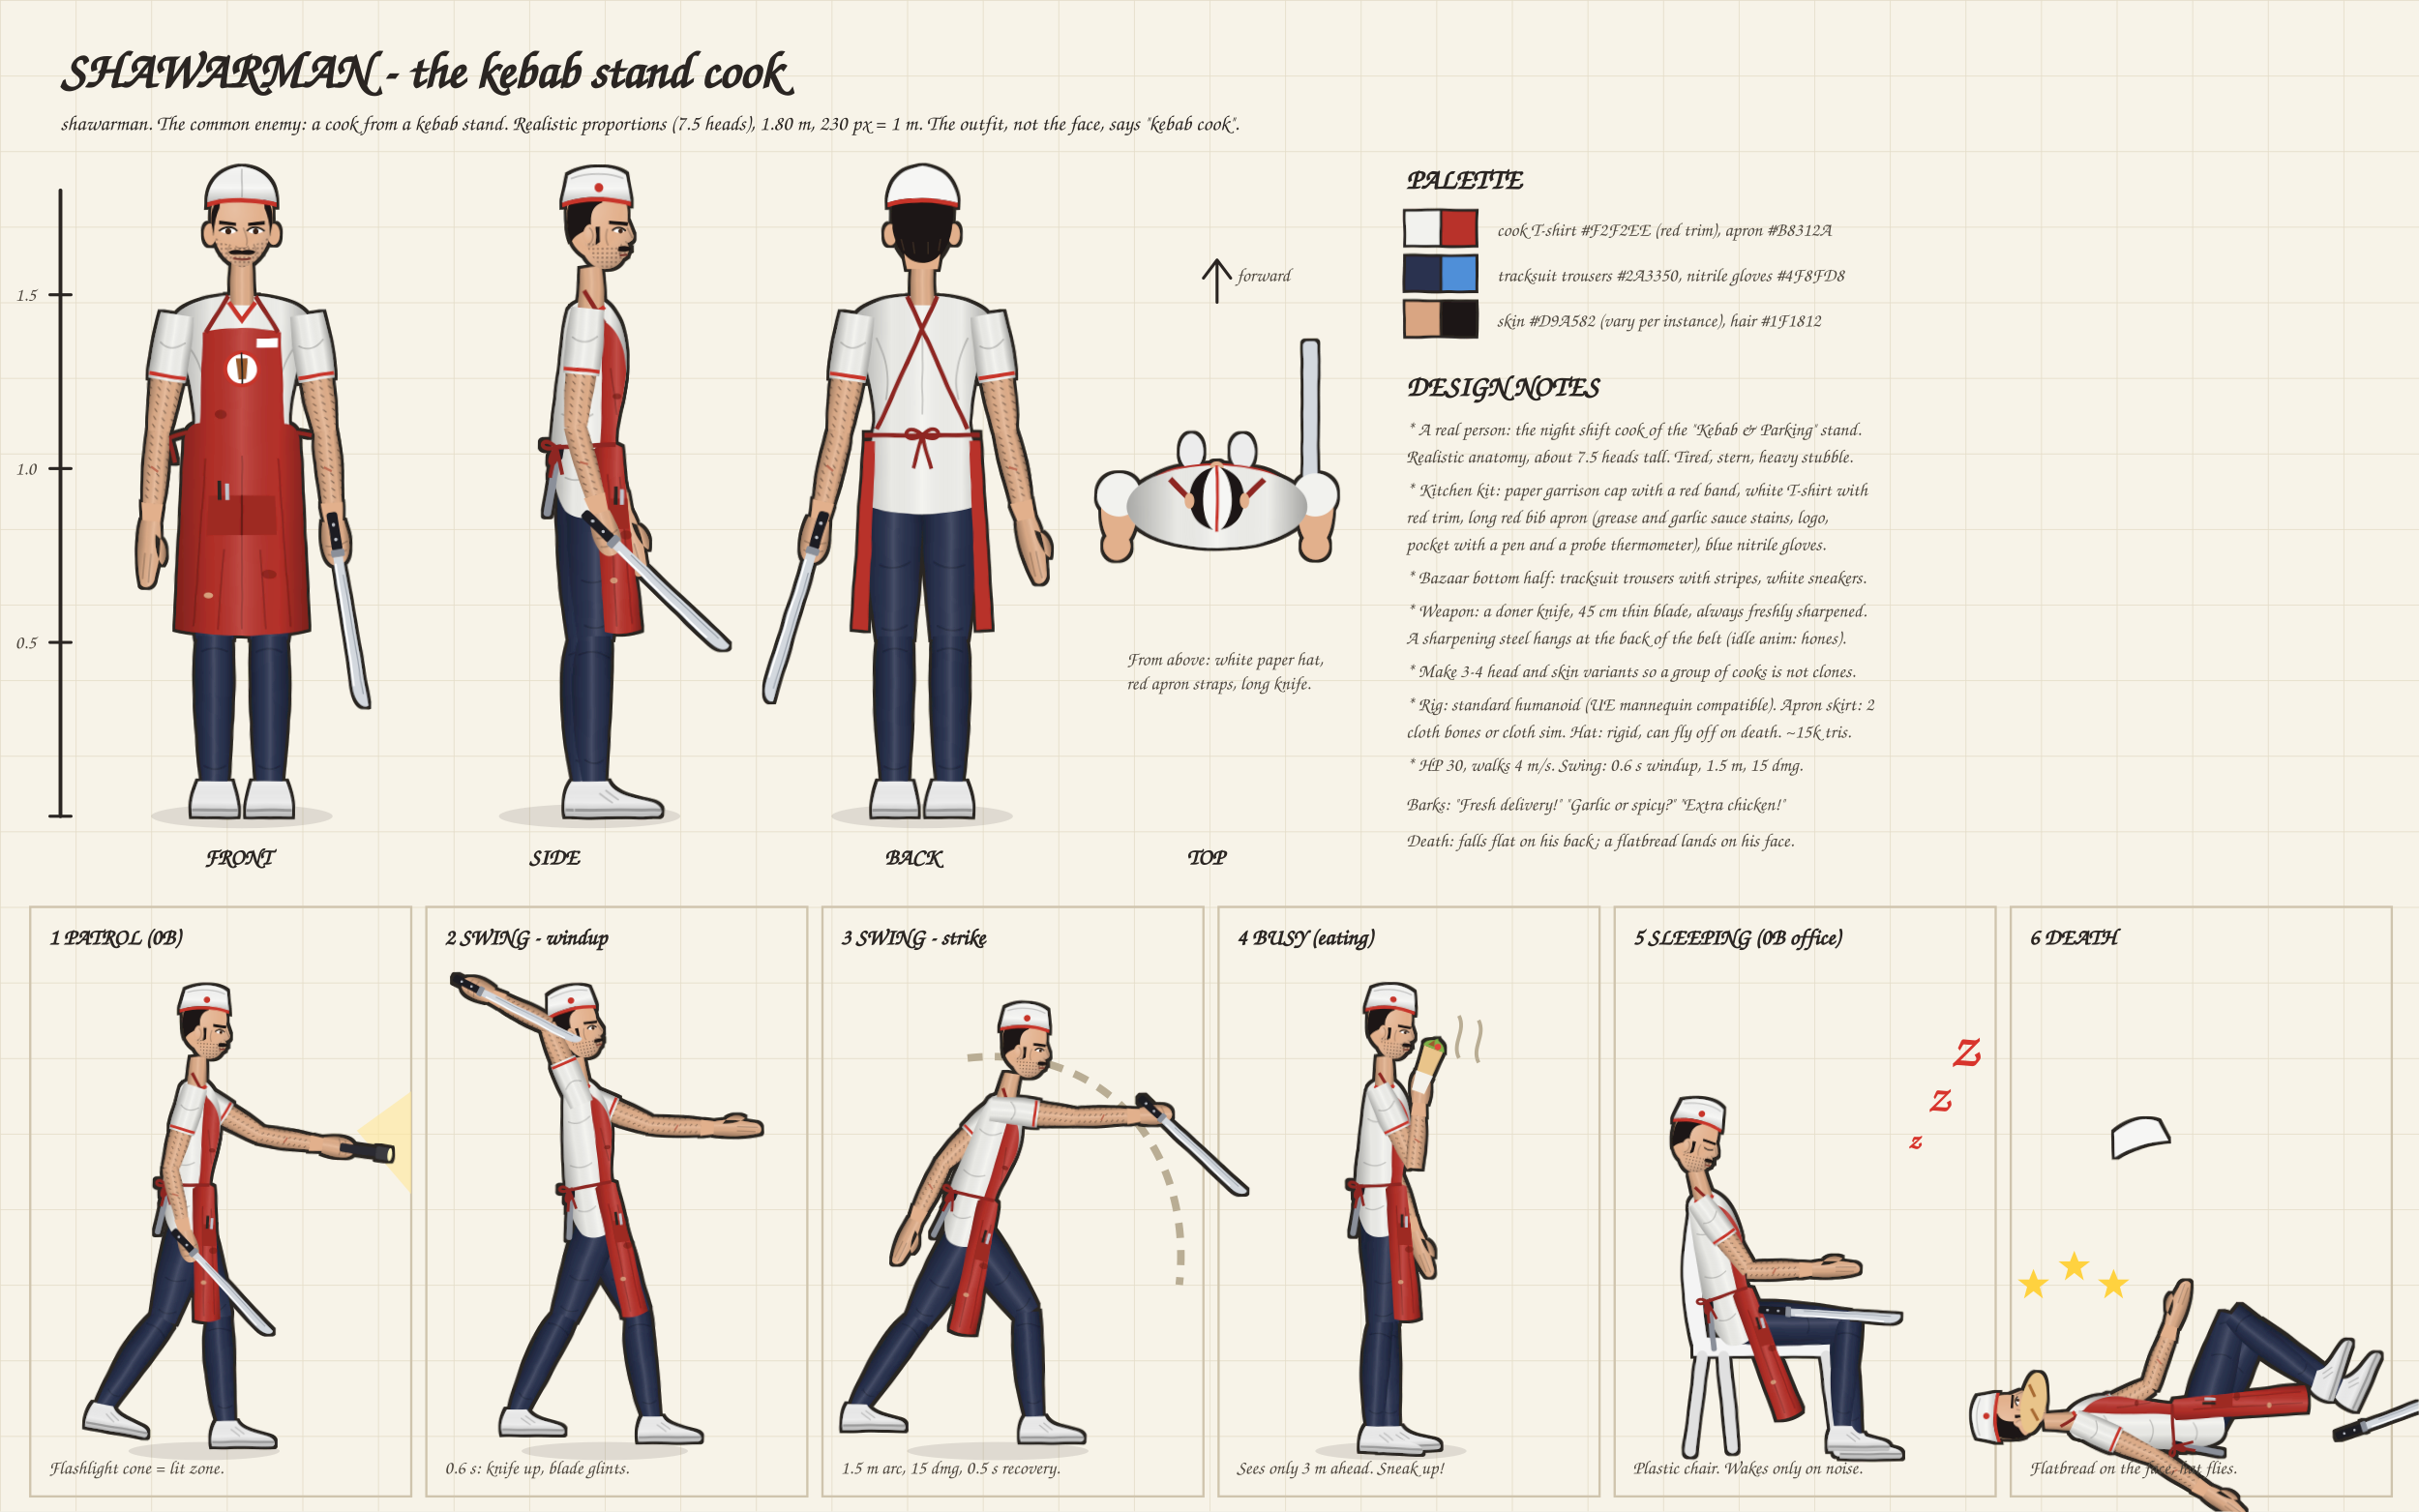
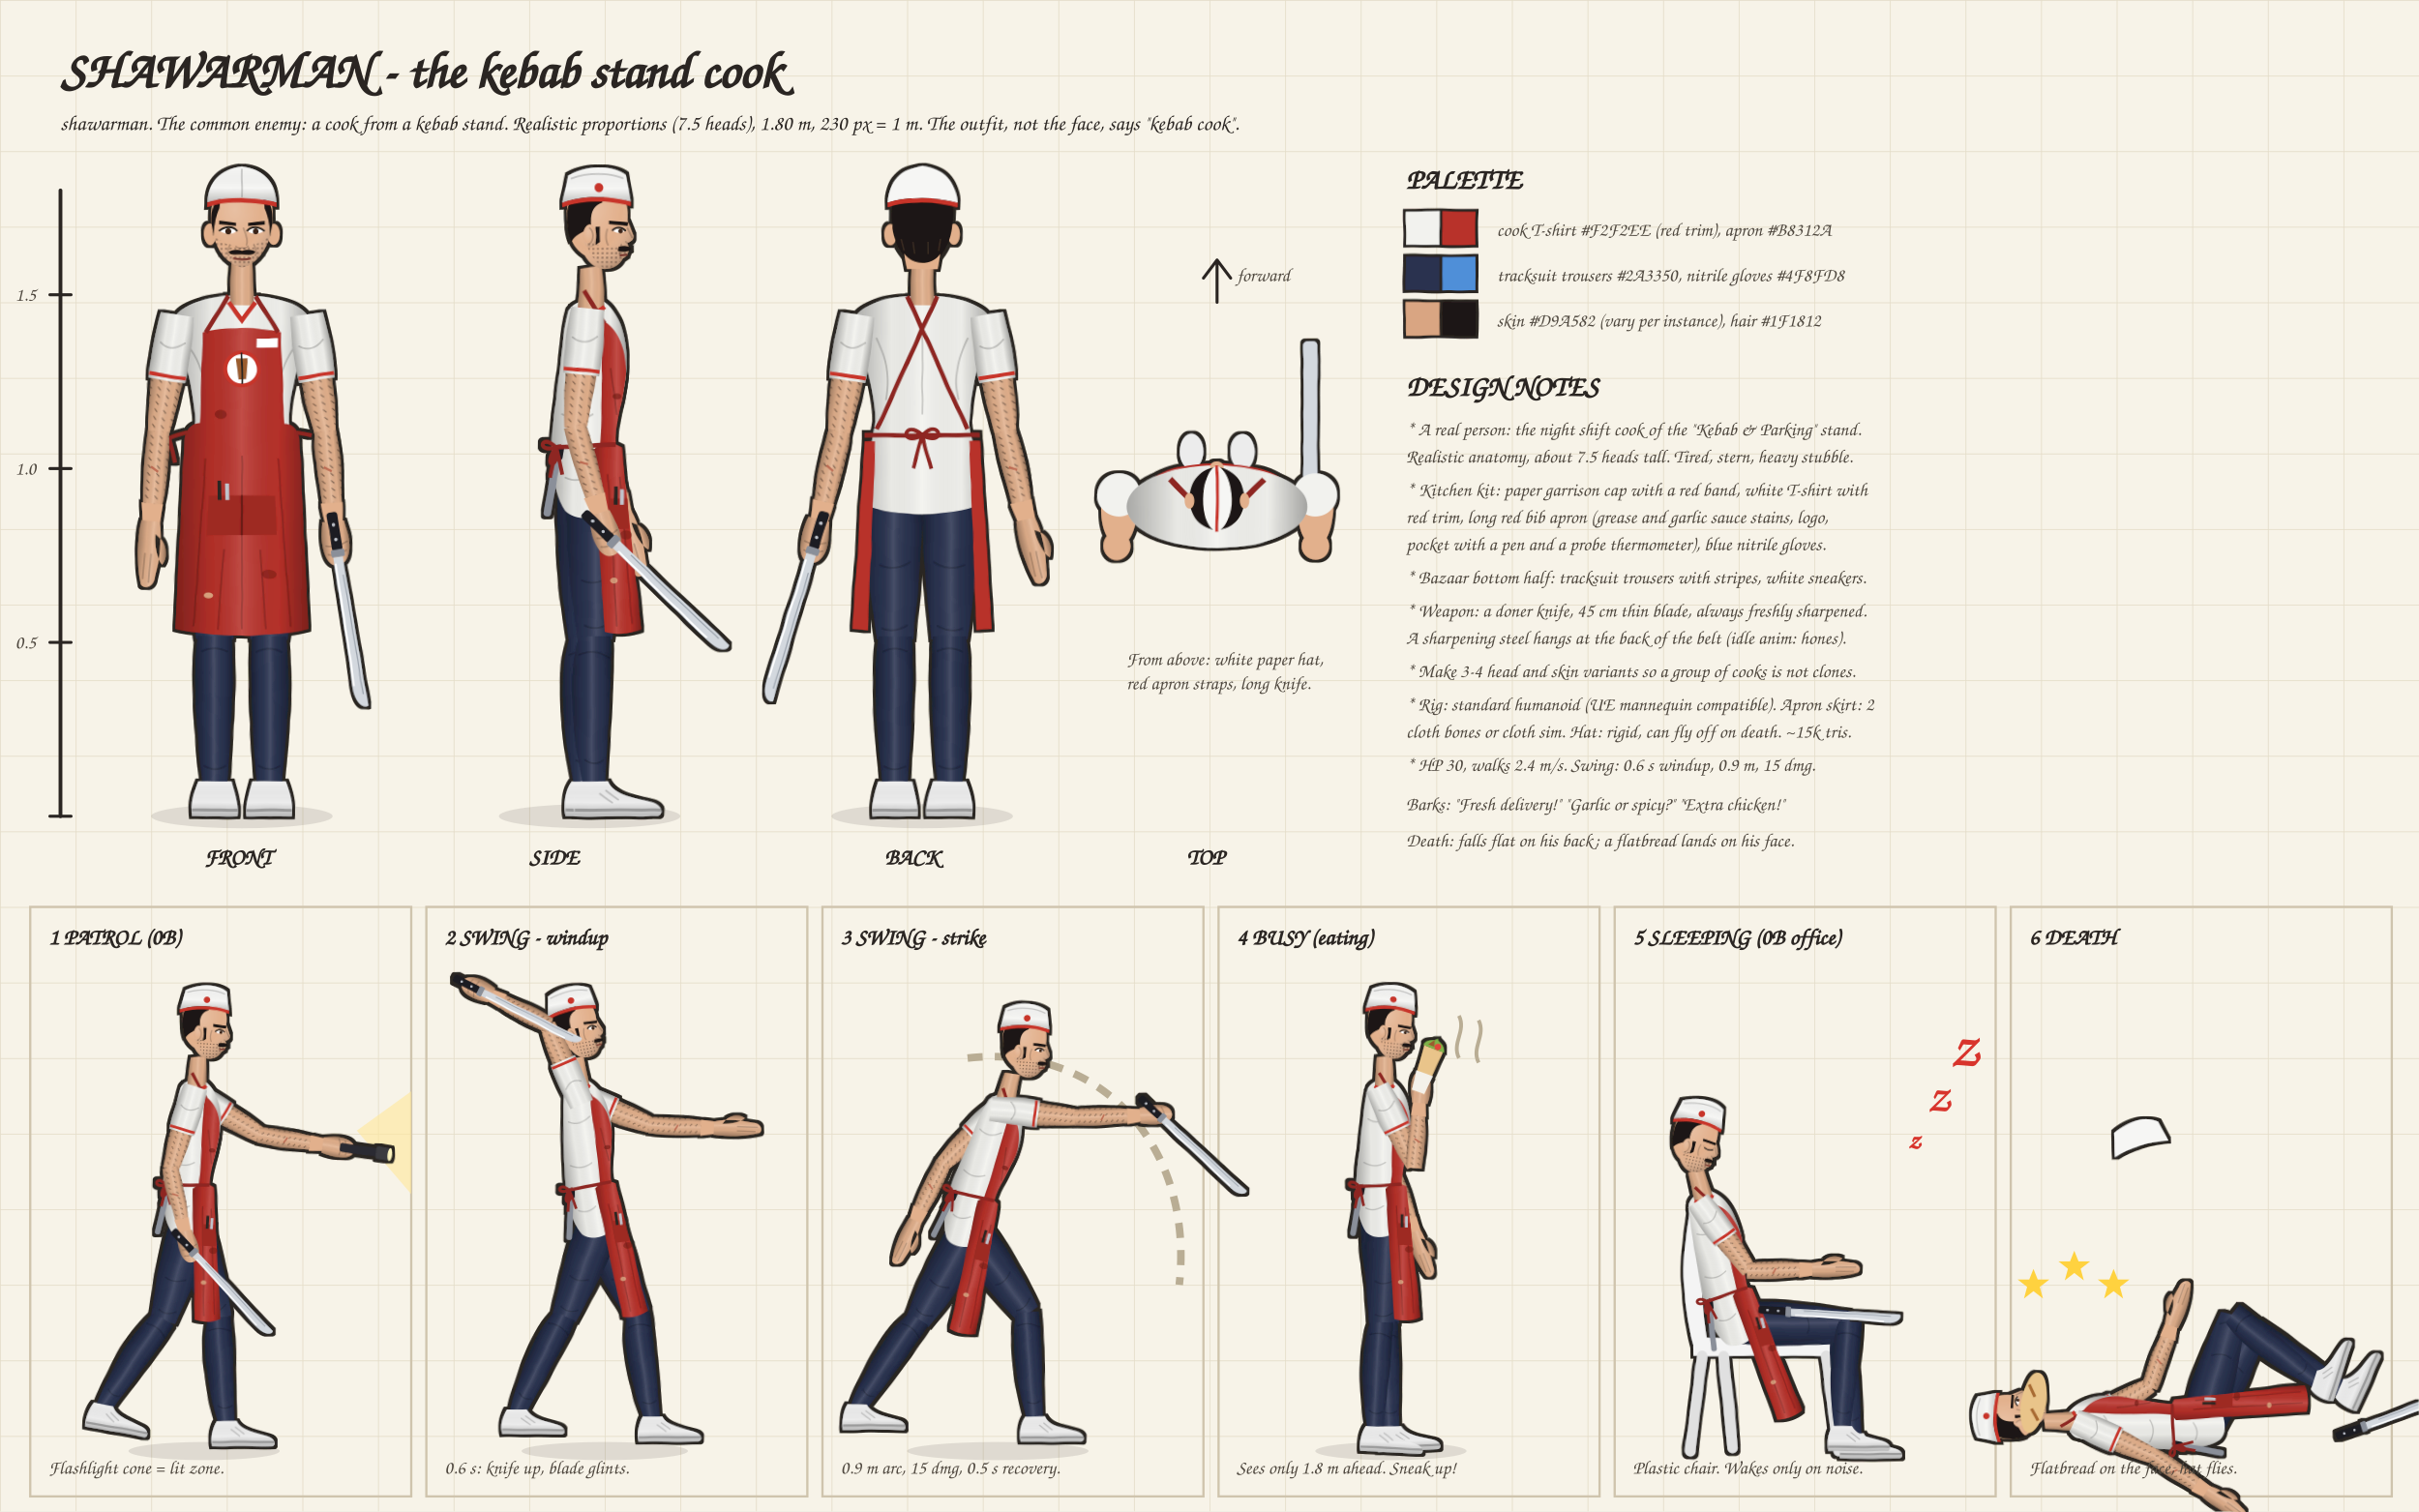
<svg xmlns="http://www.w3.org/2000/svg" xmlns:xlink="http://www.w3.org/1999/xlink" viewBox="0 0 1600 1000" width="1600" height="1000">
  <defs>
    <pattern id="grid" width="50" height="50" patternUnits="userSpaceOnUse">
      <path d="M 50 0 L 0 0 0 50" fill="none" stroke="#e4dcc8" stroke-width="1" />
    </pattern>
    <pattern id="stub" width="3" height="3" patternUnits="userSpaceOnUse">
      <circle cx="1.5" cy="1.5" r="0.6" fill="#2a1f18" opacity="0.6" />
    </pattern>
    <pattern id="armhair" width="6" height="5" patternUnits="userSpaceOnUse">
      <path d="M 1 1 L 3 3" stroke="#3a2a20" stroke-width="0.7" opacity="0.6" />
    </pattern>
    <linearGradient id="cyl" x1="0" x2="1" y1="0" y2="0">
      <stop offset="0" stop-color="#000" stop-opacity="0.30" />
      <stop offset="0.28" stop-color="#000" stop-opacity="0.04" />
      <stop offset="0.5" stop-color="#fff" stop-opacity="0.14" />
      <stop offset="0.78" stop-color="#000" stop-opacity="0.02" />
      <stop offset="1" stop-color="#000" stop-opacity="0.32" />
    </linearGradient>
    <linearGradient id="vsh" x1="0" x2="0" y1="0" y2="1">
      <stop offset="0" stop-color="#fff" stop-opacity="0.10" />
      <stop offset="0.6" stop-color="#000" stop-opacity="0" />
      <stop offset="1" stop-color="#000" stop-opacity="0.22" />
    </linearGradient>
    <radialGradient id="hsh" cx="0.38" cy="0.32" r="0.8">
      <stop offset="0" stop-color="#fff" stop-opacity="0.20" />
      <stop offset="0.55" stop-color="#fff" stop-opacity="0" />
      <stop offset="1" stop-color="#000" stop-opacity="0.28" />
    </radialGradient>
    <filter id="ink" x="-10%" y="-10%" width="120%" height="120%">
      <feMorphology in="SourceAlpha" operator="dilate" radius="1.4" result="d" />
      <feFlood flood-color="#2a2522" result="c" />
      <feComposite in="c" in2="d" operator="in" result="o" />
      <feMerge result="m">
        <feMergeNode in="o" />
        <feMergeNode in="SourceGraphic" />
      </feMerge>
      <feTurbulence type="fractalNoise" baseFrequency="0.05" numOctaves="2" seed="5" result="n" />
      <feDisplacementMap in="m" in2="n" scale="1.2" xChannelSelector="R" yChannelSelector="G" />
    </filter>
    <style>
    .t { font-family: 'Segoe Print', 'Comic Sans MS', cursive;
      fill: #2a2522; }
    .p { font-family: 'Arial Black', Arial, sans-serif; fill: #2a2522; }
    .h1 { font-size: 34px; font-weight: bold; }
    .h2 { font-size: 19px; font-weight: bold; }
    .h3 { font-size: 15px; font-weight: bold; }
    .n { font-size: 14px; }
    .s { font-size: 12.5px; fill: #4f483f; }
    .fx { font-size: 22px; font-weight: bold; fill: #d8342c; }
    .ln { stroke: #2a2522; stroke-width: 2; fill: none;
      stroke-linecap: round; stroke-linejoin: round; }
    .cell { fill: none; stroke: #cfc4ad; stroke-width: 1.5; }
    .shadow { fill: #2a2522; opacity: 0.12; }
    .skin { fill: var(--skin, #e2b08c); }
    .shirt { fill: var(--shirt, #f2f2ee); }
    .pants { fill: var(--pants, #2a3350); }
    .shoe { fill: var(--shoe, #ececec); }
    .glove { fill: var(--glove, #e2b08c); }
    .strp { stroke: var(--stripe, none); stroke-width: 2.5; fill: none; }
    .fold { stroke: #000; stroke-opacity: 0.18; stroke-width: 1.2;
      fill: none; stroke-linecap: round; }
    .hl { stroke: #fff; stroke-opacity: 0.5; stroke-width: 1.2; fill: none;
      stroke-linecap: round; }
    .lid { stroke: #2a2522; stroke-width: 1.3; fill: none;
      stroke-linecap: round; }
    .white { fill: #ffffff; }
    .yellow { fill: #ffd23f; }
    .gold { fill: #d9b44a; }
  </style>
    <path id="thS" d="M -17 -6 C -21 25 -15 70 -11 99 L 12 99 C 16 72 24 30     19 -6 Z" />
    <path id="shS" d="M -10 -2 C -18 22 -15 62 -7 98 L 7 98 C 9 60 12 25 11 -2     Z" />
    <path id="ftS" d="M -9 -4 L 9 -4 C 13 5 28 7 38 10 C 45 12 46 18 42 19     L -13 19 C -15 12 -13 2 -9 -4 Z" />
    <path id="uaS" d="M -9 -6 C -12 22 -10 50 -7 72 L 7 72 C 10 50 12 22 9 -6     Z" />
    <path id="faS" d="M -7 -2 C -9 20 -6 44 -5 60 L 5 60 C 7 44 10 20 7 -2 Z" />
    <path id="hdS" d="M -6 -2 C -8 12 -7 26 -3 40 C 0 44 6 40 6 34 C 8 22 9 10     6 -2 Z M 4 6 C 12 10 14 20 10 26 C 6 22 4 14 4 6 Z" />
    <path id="fsS" d="M -7 -2 C -10 10 -9 24 -2 27 C 6 29 11 21 9 8 L 7 -2 Z" />
    <path id="toS" d="M -16 14 C -26 0 -27 -30 -22 -60 C -19 -84 -18 -104 -14     -118 C -10 -126 4 -128 10 -124 C 22 -114 26 -96 24 -76 C 22 -58 16 -44     16 -28 C 16 -8 14 8 8 16 C 0 20 -10 20 -16 14 Z" />
    <path id="nkS" d="M -8 -118 L -6 -146 L 8 -148 L 10 -118 Z" />
    <path id="hsS" d="M -19 -8 C -21 -28 -8 -34 4 -33 C 16 -32 22 -22 21 -8     L 25 2 C 25 5 23 6 21 7 L 22 10 C 22 14 20 16 18 17 C 16 21 12 24 6 24     C 0 24 -4 20 -7 15 C -13 11 -18 5 -19 -8 Z" />
    <path id="toF" d="M -38 10 C -40 -10 -32 -30 -31 -45 C -32 -70 -40 -95 -46     -110 C -44 -120 -30 -126 -12 -128 L 12 -128 C 30 -126 44 -120 46 -110     C 40 -95 32 -70 31 -45 C 32 -30 40 -10 38 10 C 20 18 -20 18 -38 10 Z" />
    <path id="nkF" d="M -8 -122 L -7 -150 L 7 -150 L 8 -122 Z" />
    <path id="thF" d="M -20 -4 C -22 30 -16 70 -12 99 L 12 99 C 15 70 19 30     18 -4 Z" />
    <path id="shF" d="M -11 -2 C -15 25 -12 62 -8 98 L 8 98 C 11 62 13 25     11 -2 Z" />
    <path id="ftF" d="M -11 -4 L 11 -4 C 14 6 16 14 15 19 L -15 19 C -16 12     -14 4 -11 -4 Z" />
    <path id="hfS" d="M -20 -6 C -22 -26 -14 -33 0 -33 C 14 -33 22 -26 20 -6     C 19 8 11 21 0 23 C -11 21 -19 8 -20 -6 Z" />
    <g id="TH">
      <use xlink:href="#thS" class="pants" />
      <use xlink:href="#thS" fill="url(#cyl)" />
      <path class="strp" d="M 2 -4 L 1 98" />
      <path class="fold" d="M -8 60 Q 0 64 10 58 M -6 90 Q 2 94 10 88" />
    </g>
    <g id="SH">
      <use xlink:href="#shS" class="pants" />
      <use xlink:href="#shS" fill="url(#cyl)" />
      <path class="strp" d="M 1 -2 L 0 96" />
      <path class="fold" d="M -10 10 Q 0 6 10 12 M -6 80 Q 0 84 6 80" />
    </g>
    <g id="FT">
      <use xlink:href="#ftS" class="shoe" />
      <use xlink:href="#ftS" fill="url(#vsh)" />
      <path d="M -13 15 L 44 15" stroke="#000" stroke-opacity="0.25" stroke-width="2" />
      <path class="fold" d="M 8 2 L 16 8 M 4 4 L 12 10" />
    </g>
    <g id="TF">
      <use xlink:href="#thF" class="pants" />
      <use xlink:href="#thF" fill="url(#cyl)" />
      <path class="strp" d="M -15 0 L -10 96" />
      <path class="fold" d="M -10 50 Q 0 54 10 48 M -8 92 Q 0 95 8 90" />
    </g>
    <g id="SF">
      <use xlink:href="#shF" class="pants" />
      <use xlink:href="#shF" fill="url(#cyl)" />
      <path class="strp" d="M -11 0 L -8 96" />
      <path class="fold" d="M -8 8 Q 0 4 8 8 M -7 84 Q 0 88 7 84" />
    </g>
    <g id="FF">
      <use xlink:href="#ftF" class="shoe" />
      <use xlink:href="#ftF" fill="url(#vsh)" />
      <path d="M -15 15 L 15 15" stroke="#000" stroke-opacity="0.25" stroke-width="2" />
    </g>
    <g id="HAND">
      <use xlink:href="#hdS" class="glove" />
      <use xlink:href="#hdS" fill="url(#cyl)" />
      <path class="fold" d="M -2 20 L -2 36 M 2 20 L 2 38" />
    </g>
    <g id="FIST">
      <use xlink:href="#fsS" class="glove" />
      <use xlink:href="#fsS" fill="url(#cyl)" />
      <path class="fold" d="M -6 14 Q 0 16 8 12 M -5 20 Q 0 22 7 18" />
    </g>
    <polygon id="star" class="yellow" points="0,-30 8,-10 30,-10 12,4     18,26 0,12 -18,26 -12,4 -30,-10 -8,-10" />
    <path id="glint" fill="#ffffff" d="M 0 -12 L 3 -3 L 12 0 L 3 3 L 0 12     L -3 3 L -12 0 L -3 -3 Z" />
    <g id="knife">
      <rect x="-3.5" y="-4" width="7" height="26" rx="2" fill="#1d1d24" />
      <circle cx="0" cy="4" r="1.1" fill="#c0c4cc" />
      <circle cx="0" cy="14" r="1.1" fill="#c0c4cc" />
      <rect x="-4.5" y="-8" width="9" height="5" rx="1" fill="#8a8f99" />
      <path fill="#d3d8de" d="M -3 -8 L 3.5 -8 L 4 -96 C 4 -106 -1 -110 -4 -108       Z" />
      <path d="M 2.5 -12 L 3 -94" stroke="#ffffff" stroke-width="1.2" />
      <path d="M -1.5 -20 L -2 -100" stroke="#9aa2ac" stroke-width="0.8" />
    </g>
    <g id="UA">
      <use xlink:href="#uaS" class="skin" />
      <use xlink:href="#uaS" fill="url(#armhair)" />
      <use xlink:href="#uaS" fill="url(#cyl)" />
      <path class="shirt" d="M -11 -8 C -13 10 -13 26 -12 36 L 12 36 C 13 26 13 10       11 -8 Z" />
      <path fill="url(#cyl)" d="M -11 -8 C -13 10 -13 26 -12 36 L 12 36 C 13 26       13 10 11 -8 Z" />
      <path d="M -12 33 L 12 33" stroke="#c8342b" stroke-width="2.5" />
      <path class="fold" d="M -8 12 Q 0 18 8 10" />
    </g>
    <g id="FA">
      <use xlink:href="#faS" class="skin" />
      <use xlink:href="#faS" fill="url(#armhair)" />
      <use xlink:href="#faS" fill="url(#cyl)" />
      <path d="M -7 46 L 7 46 L 6 60 L -5 60 Z" class="glove" />
      <path d="M -3 22 L 2 25" stroke="#b0503a" stroke-width="1.5" opacity="0.7" />
    </g>
    <g id="TO">
      <use xlink:href="#toS" class="shirt" />
      <use xlink:href="#toS" fill="url(#cyl)" />
      <path class="fold" d="M -14 -90 Q -4 -84 6 -92 M -18 -50 Q -8 -44 2 -50       M -16 -8 Q -8 -4 0 -10" />
      <use xlink:href="#nkS" class="skin" />
      <use xlink:href="#nkS" fill="url(#cyl)" />
      <path d="M -8 -120 Q 2 -114 10 -121" stroke="#c8342b" stroke-width="3" fill="none" />
      <rect x="-27" y="-26" width="5" height="44" rx="2" fill="#8a8f99" transform="rotate(10 -24 -4)" />
      <rect x="-27" y="-30" width="6" height="10" rx="2" fill="#1d1d24" transform="rotate(10 -24 -4)" />
      <path fill="#b8312a" d="M 9 -112 C 19 -106 25 -92 24 -76 C 22 -58 17 -46       17 -30 L 21 -28 L 34 92 C 26 96 16 96 10 94 L 2 -26 L 7 -30 C 9 -60 7 -92       9 -112 Z" />
      <path fill="url(#cyl)" d="M 9 -112 C 19 -106 25 -92 24 -76 C 22 -58 17 -46       17 -30 L 21 -28 L 34 92 C 26 96 16 96 10 94 L 2 -26 L 7 -30 C 9 -60 7 -92       9 -112 Z" />
      <path class="fold" d="M 12 -10 L 18 90 M 20 -8 L 28 88 M 14 -80 L 18 -50" />
      <ellipse cx="18" cy="-62" rx="3" ry="2" fill="#6e1a14" opacity="0.6" />
      <ellipse cx="24" cy="30" rx="4" ry="3" fill="#6e1a14" opacity="0.5" />
      <ellipse cx="16" cy="60" rx="2.5" ry="2" fill="#e8d0a0" opacity="0.6" />
      <path d="M 13 6 L 25 6 L 26 26 L 14 26 Z" fill="#9e2a24" />
      <rect x="16" y="-2" width="2.5" height="12" fill="#2a2522" />
      <rect x="20" y="0" width="2.5" height="10" fill="#c0c4cc" />
      <path d="M 10 -110 L -4 -132" stroke="#8e2620" stroke-width="3" />
      <path d="M 17 -30 L -22 -28" stroke="#8e2620" stroke-width="3" />
      <path d="M -22 -28 C -32 -38 -36 -24 -22 -28 C -32 -16 -20 -12 -22 -28       M -22 -28 L -26 -8 M -22 -28 L -18 -10" stroke="#8e2620" stroke-width="2.5" fill="none" />
    </g>
    <g id="HS">
      <use xlink:href="#hsS" class="skin" />
      <use xlink:href="#hsS" fill="url(#hsh)" />
      <path fill="#1f1812" d="M -19 -8 C -20 -18 -16 -24 -10 -26 L 6 -26 L 4 -20       C -2 -18 -4 -12 -3 -4 L -6 -2 C -10 0 -14 2 -16 6 C -18 2 -19 -3 -19 -8       Z" />
      <path fill="#1f1812" d="M 0 -4 L 3 -4 L 3 6 L 0 8 Z" />
      <ellipse cx="-4" cy="2" rx="4.5" ry="7.5" class="skin" />
      <ellipse cx="-4" cy="2" rx="4.5" ry="7.5" fill="url(#hsh)" />
      <path class="fold" d="M -4 -3 C -1 -1 -1 5 -4 7" />
      <path fill="url(#stub)" d="M -7 6 C -4 14 0 20 6 24 C 12 24 18 18 20 14       L 21 8 C 14 10 8 10 2 8 C -2 7 -5 6 -7 6 Z" />
      <path fill="#1f1812" d="M 9 -8 L 21.5 -7 L 21 -4.5 L 9 -5.5 Z" />
      <path class="white" d="M 12 -1 C 14 -3 17 -3 19 -1 C 17 0.5 14 0.5 12 -1       Z" />
      <circle cx="16.5" cy="-1" r="1.5" fill="#3a2416" />
      <path class="lid" d="M 11.5 -1.5 C 14 -4 17 -4 19.5 -1.5" />
      <path class="fold" d="M 21 -3 L 24 3 M 20 6 Q 22 8 23.5 6       M 17 8 Q 15 12 16 15 M 8 -2 Q 6 4 8 8" />
      <path fill="#1f1812" d="M 15 9.5 C 19 8 23 9 23.5 11 C 21 13 17 13 14.5 12       Z" />
      <path d="M 16 15 L 21 14.5" stroke="#7a3a30" stroke-width="1.3" />
      <path fill="#f6f6f4" d="M -22 -20 L -18 -38 C -2 -46 12 -44 20 -38 L 23 -21       C 8 -25 -8 -25 -22 -20 Z" />
      <path fill="url(#vsh)" d="M -22 -20 L -18 -38 C -2 -46 12 -44 20 -38       L 23 -21 C 8 -25 -8 -25 -22 -20 Z" />
      <path fill="#c8342b" d="M -22 -20 C -8 -25 8 -25 23 -21 L 23 -18 C 8 -22       -8 -22 -22 -17 Z" />
      <path class="fold" d="M -16 -36 C -4 -40 8 -40 18 -36" />
      <circle cx="2" cy="-30" r="3" fill="#c8342b" />
    </g>
    <g id="HF">
      <ellipse cx="-21" cy="1" rx="4" ry="7" class="skin" />
      <ellipse cx="21" cy="1" rx="4" ry="7" class="skin" />
      <use xlink:href="#hfS" class="skin" />
      <use xlink:href="#hfS" fill="url(#hsh)" />
      <path fill="#1f1812" d="M -20 -6 C -21 -16 -18 -22 -14 -24 L -15 -16       C -17 -12 -18 -6 -18.5 2 Z M 20 -6 C 21 -16 18 -22 14 -24 L 15 -16       C 17 -12 18 -6 18.5 2 Z" />
      <path fill="url(#stub)" d="M -19.5 0 C -18 10 -11 21 0 23 C 11 21 18 10       19.5 0 C 14 7 8 9 0 9 C -8 9 -14 7 -19.5 0 Z" />
      <path fill="#1f1812" d="M -15 -8 L -4 -6.5 L -4 -4.5 L -15 -5.5 Z       M 15 -8 L 4 -6.5 L 4 -4.5 L 15 -5.5 Z" />
      <path class="white" d="M -14 -1 C -11 -4 -6 -4 -4 -1 C -6 1 -11 1 -14 -1 Z       M 14 -1 C 11 -4 6 -4 4 -1 C 6 1 11 1 14 -1 Z" />
      <circle cx="-9" cy="-1" r="2" fill="#3a2416" />
      <circle cx="9" cy="-1" r="2" fill="#3a2416" />
      <path class="lid" d="M -14.5 -1.5 C -11 -4.5 -6 -4.5 -3.5 -1.5       M 14.5 -1.5 C 11 -4.5 6 -4.5 3.5 -1.5" />
      <path class="fold" d="M 1 -3 C 3 2 4 6 3 8 M -4 9 Q -2 11 0 10 Q 2 11 4 9       M -8 8 Q -10 12 -9 15 M 8 8 Q 10 12 9 15" />
      <path fill="#1f1812" d="M -9 12.5 C -5 10.5 -1 11.5 0 12 C 1 11.5 5 10.5       9 12.5 C 8 15.5 4 14.5 0 14.5 C -4 14.5 -8 15.5 -9 12.5 Z" />
      <path d="M -6 17 Q 0 18.5 6 17" stroke="#7a3a30" stroke-width="1.4" fill="none" />
      <path fill="#f6f6f4" d="M -23 -20 C -22 -34 -14 -42 0 -44 C 14 -42 22 -34       23 -20 C 10 -24 -10 -24 -23 -20 Z" />
      <path fill="url(#vsh)" d="M -23 -20 C -22 -34 -14 -42 0 -44 C 14 -42 22 -34       23 -20 C 10 -24 -10 -24 -23 -20 Z" />
      <path fill="#c8342b" d="M -23 -20 C -10 -24 10 -24 23 -20 L 23 -17       C 10 -21 -10 -21 -23 -17 Z" />
      <path class="fold" d="M 0 -42 L 0 -24" />
    </g>
    <g id="HB">
      <ellipse cx="-21" cy="1" rx="4" ry="7" class="skin" />
      <ellipse cx="21" cy="1" rx="4" ry="7" class="skin" />
      <use xlink:href="#hfS" fill="#1f1812" />
      <path class="skin" d="M -12 14 C -6 22 6 22 12 14 L 10 24 L -10 24 Z" />
      <path d="M -14 4 L -12 12 M -6 6 L -5 14 M 4 6 L 4 14 M 12 4 L 11 12" stroke="#3a2e26" stroke-width="1" />
      <path fill="#f6f6f4" d="M -23 -20 C -22 -34 -14 -42 0 -44 C 14 -42 22 -34       23 -20 C 10 -24 -10 -24 -23 -20 Z" />
      <path fill="#c8342b" d="M -23 -20 C -10 -24 10 -24 23 -20 L 23 -17       C 10 -21 -10 -21 -23 -17 Z" />
    </g>
    <g id="TOF">
      <use xlink:href="#toF" class="shirt" />
      <use xlink:href="#toF" fill="url(#cyl)" />
      <use xlink:href="#nkF" class="skin" />
      <use xlink:href="#nkF" fill="url(#cyl)" />
      <path d="M -9 -124 L 0 -112 L 9 -124" stroke="#c8342b" stroke-width="3" fill="none" />
      <path class="fold" d="M -40 -100 Q -30 -90 -26 -76 M 40 -100 Q 30 -90 26       -76" />
      <path fill="#b8312a" d="M -26 -104 C -14 -108 14 -108 26 -104 L 28 -44       C 34 -44 38 -38 38 -32 L 44 92 C 20 98 -20 98 -44 92 L -38 -32 C -38 -38       -34 -44 -28 -44 Z" />
      <path fill="url(#cyl)" d="M -26 -104 C -14 -108 14 -108 26 -104 L 28 -44       C 34 -44 38 -38 38 -32 L 44 92 C 20 98 -20 98 -44 92 L -38 -32 C -38 -38       -34 -44 -28 -44 Z" />
      <path d="M -24 -104 L -9 -128 M 24 -104 L 9 -128" stroke="#8e2620" stroke-width="3" />
      <path d="M -36 -38 L -48 -34 L -50 -20 M -48 -34 L -44 -18 M 36 -38       L 46 -36" stroke="#8e2620" stroke-width="2.5" fill="none" />
      <circle cx="0" cy="-80" r="11" class="white" />
      <circle cx="0" cy="-80" r="11" fill="none" stroke="#c8342b" stroke-width="2.5" />
      <path d="M -4 -87 L 4 -87 L 2.5 -73 L -2.5 -73 Z" fill="#9a5b2e" />
      <path d="M 0 -91 L 0 -70" stroke="#2a2522" stroke-width="1.3" />
      <rect x="10" y="-100" width="14" height="6" class="white" />
      <path d="M -22 4 L 22 4 L 23 30 L -23 30 Z" fill="#9e2a24" />
      <path d="M 0 4 L 0 30" stroke="#7e1f1a" stroke-width="1.5" />
      <rect x="-16" y="-6" width="2.5" height="13" fill="#2a2522" />
      <rect x="-11" y="-4" width="2.5" height="11" fill="#c0c4cc" />
      <path class="fold" d="M -24 -20 L -32 90 M 0 -22 L 0 92 M 24 -20 L 32 90       M -12 40 L -16 92 M 12 40 L 16 92" />
      <ellipse cx="-14" cy="-50" rx="4" ry="3" fill="#6e1a14" opacity="0.55" />
      <ellipse cx="18" cy="56" rx="5" ry="3" fill="#6e1a14" opacity="0.5" />
      <ellipse cx="-22" cy="70" rx="3" ry="2" fill="#e8d0a0" opacity="0.7" />
    </g>
    <g id="TOB">
      <use xlink:href="#toF" class="shirt" />
      <use xlink:href="#toF" fill="url(#cyl)" />
      <use xlink:href="#nkF" class="skin" />
      <use xlink:href="#nkF" fill="url(#cyl)" />
      <path class="fold" d="M -30 -100 Q -20 -80 -24 -60 M 30 -100 Q 20 -80 24       -60 M 0 -110 L 0 -50" />
      <path fill="#b8312a" d="M -38 -32 L -46 92 L -36 93 L -31 -32 Z M 38 -32       L 46 92 L 36 93 L 31 -32 Z" />
      <path d="M -10 -128 L 30 -40 M 10 -128 L -30 -40" stroke="#8e2620" stroke-width="3" />
      <path d="M -38 -36 L 38 -36" stroke="#8e2620" stroke-width="3" />
      <path d="M 0 -36 C -12 -48 -16 -28 0 -36 C 12 -48 16 -28 0 -36 M 0 -36       L -6 -14 M 0 -36 L 6 -14" stroke="#8e2620" stroke-width="2.5" fill="none" />
    </g>
    <g id="flash">
      <rect x="-4" y="-34" width="8" height="34" rx="2" fill="#2a2a30" />
      <rect x="-6" y="-46" width="12" height="13" rx="2" fill="#3a3b40" />
      <ellipse cx="0" cy="-46" rx="6" ry="2" fill="#fff6c0" />
    </g>
    <g id="kebab">
      <path fill="#e9c48a" d="M -9 -36 L 9 -36 L 6 6 L -6 6 Z" />
      <path fill="#f4f1ea" d="M -8 -12 L 8 -12 L 6 6 L -6 6 Z" />
      <path fill="#7fb24a" d="M -10 -36 C -8 -44 -2 -42 0 -46 C 2 -42 8 -44 10       -36 Z" />
      <circle cx="3" cy="-39" r="3" fill="#e0473a" />
      <path fill="#9a5b2e" d="M -6 -38 L -2 -44 L 0 -38 Z" />
    </g>
  </defs>
  <rect width="1600" height="1000" fill="#f7f3e8" />
  <rect width="1600" height="1000" fill="url(#grid)" />
  <text x="40" y="58" class="t h1">SHAWARMAN - the kebab stand cook</text>
  <text x="40" y="86" class="t n">shawarman. The common enemy: a cook from
  a kebab stand. Realistic proportions (7.5 heads), 1.80 m, 230 px = 1 m.
  The outfit, not the face, says "kebab cook".</text>
  <g style="--skin:#d9a582;--shirt:#f2f2ee;--pants:#2a3350;--stripe:#e8e8e8;   --shoe:#e6e6e6;--glove:#4f8fd8">
    <g class="ln">
      <line x1="40" y1="540" x2="40" y2="126" stroke-width="2.5" />
      <line x1="33" y1="540" x2="47" y2="540" />
      <line x1="33" y1="425" x2="47" y2="425" />
      <line x1="33" y1="310" x2="47" y2="310" />
      <line x1="33" y1="195" x2="47" y2="195" />
    </g>
    <text x="10" y="429" class="t s">0.5</text>
    <text x="10" y="314" class="t s">1.0</text>
    <text x="10" y="199" class="t s">1.5</text>
    <ellipse cx="160" cy="540" rx="60" ry="8" class="shadow" />
    <g filter="url(#ink)">
      <g transform="translate(160 324)">
        <g transform="translate(-18 0)">
          <use xlink:href="#TF" />
          <g transform="translate(0 99)">
            <use xlink:href="#SF" />
            <g transform="translate(0 98)">
              <use xlink:href="#FF" />
            </g>
          </g>
        </g>
        <g transform="translate(18 0) scale(-1 1)">
          <use xlink:href="#TF" />
          <g transform="translate(0 99)">
            <use xlink:href="#SF" />
            <g transform="translate(0 98)">
              <use xlink:href="#FF" />
            </g>
          </g>
        </g>
        <use xlink:href="#TOF" />
        <g transform="translate(-44 -108) rotate(9)">
          <use xlink:href="#UA" />
          <g transform="translate(0 72) rotate(-4)">
            <use xlink:href="#FA" />
            <g transform="translate(0 60)">
              <use xlink:href="#HAND" />
            </g>
          </g>
        </g>
        <g transform="translate(44 -108) rotate(-9)">
          <use xlink:href="#UA" />
          <g transform="translate(0 72) rotate(4)">
            <use xlink:href="#FA" />
            <g transform="translate(0 60)">
              <use xlink:href="#FIST" />
              <use xlink:href="#knife" transform="translate(1 14) rotate(176)" />
            </g>
          </g>
        </g>
        <use xlink:href="#HF" transform="translate(0 -170)" />
      </g>
    </g>
    <text x="135" y="572" class="t h3">FRONT</text>
    <ellipse cx="390" cy="540" rx="60" ry="8" class="shadow" />
    <g filter="url(#ink)">
      <g transform="translate(390 324)">
        <g style="--skin:#c08e6c;--shirt:#d8d8d2;--pants:#1f2640;--glove:#3f78bb;       --shoe:#cfcfcf">
          <g transform="translate(-2 -112) rotate(-6)">
            <use xlink:href="#UA" />
            <g transform="translate(0 72) rotate(-10)">
              <use xlink:href="#FA" />
              <g transform="translate(0 60)">
                <use xlink:href="#HAND" />
              </g>
            </g>
          </g>
          <g transform="translate(-3 0)">
            <use xlink:href="#TH" />
            <g transform="translate(0 99)">
              <use xlink:href="#SH" />
              <g transform="translate(0 98)">
                <use xlink:href="#FT" />
              </g>
            </g>
          </g>
        </g>
        <g transform="translate(3 0)">
          <use xlink:href="#TH" />
          <g transform="translate(0 99)">
            <use xlink:href="#SH" />
            <g transform="translate(0 98)">
              <use xlink:href="#FT" />
            </g>
          </g>
        </g>
        <use xlink:href="#TO" />
        <use xlink:href="#HS" transform="translate(4 -170)" />
        <g transform="translate(-2 -112) rotate(6)">
          <use xlink:href="#UA" />
          <g transform="translate(0 72) rotate(-22)">
            <use xlink:href="#FA" />
            <g transform="translate(0 60)">
              <use xlink:href="#FIST" />
              <use xlink:href="#knife" transform="translate(1 14) rotate(150)" />
            </g>
          </g>
        </g>
      </g>
    </g>
    <text x="350" y="572" class="t h3">SIDE</text>
    <ellipse cx="610" cy="540" rx="60" ry="8" class="shadow" />
    <g filter="url(#ink)">
      <g transform="translate(610 324)">
        <g transform="translate(-18 0)">
          <use xlink:href="#TF" />
          <g transform="translate(0 99)">
            <use xlink:href="#SF" />
            <g transform="translate(0 98)">
              <use xlink:href="#FF" />
            </g>
          </g>
        </g>
        <g transform="translate(18 0) scale(-1 1)">
          <use xlink:href="#TF" />
          <g transform="translate(0 99)">
            <use xlink:href="#SF" />
            <g transform="translate(0 98)">
              <use xlink:href="#FF" />
            </g>
          </g>
        </g>
        <use xlink:href="#TOB" />
        <g transform="translate(-44 -108) rotate(9)">
          <use xlink:href="#UA" />
          <g transform="translate(0 72) rotate(4)">
            <use xlink:href="#FA" />
            <g transform="translate(0 60)">
              <use xlink:href="#FIST" />
              <use xlink:href="#knife" transform="translate(1 14) rotate(184)" />
            </g>
          </g>
        </g>
        <g transform="translate(44 -108) rotate(-9)">
          <use xlink:href="#UA" />
          <g transform="translate(0 72) rotate(-4)">
            <use xlink:href="#FA" />
            <g transform="translate(0 60)">
              <use xlink:href="#HAND" />
            </g>
          </g>
        </g>
        <use xlink:href="#HB" transform="translate(0 -170)" />
      </g>
    </g>
    <text x="585" y="572" class="t h3">BACK</text>
    <g filter="url(#ink)">
      <g transform="translate(805 330) scale(1.3)">
        <rect x="44" y="-80" width="7" height="90" rx="2" fill="#d3d8de" />
        <ellipse cx="-13" cy="-24" rx="6" ry="9" class="shoe" />
        <ellipse cx="13" cy="-24" rx="6" ry="9" class="shoe" />
        <ellipse cx="-50" cy="6" rx="9" ry="18" class="skin" />
        <ellipse cx="50" cy="6" rx="9" ry="18" class="skin" />
        <ellipse cx="-50" cy="-2" rx="11" ry="11" class="shirt" />
        <ellipse cx="50" cy="-2" rx="11" ry="11" class="shirt" />
        <circle cx="-51" cy="24" r="7" class="glove" />
        <circle cx="50" cy="24" r="7" class="glove" />
        <path fill="#b8312a" d="M -36 -6 C -30 -22 30 -22 36 -6 Z" />
        <ellipse cx="0" cy="4" rx="46" ry="21" class="shirt" />
        <ellipse cx="0" cy="4" rx="46" ry="21" fill="url(#cyl)" />
        <path d="M -24 -10 L -10 4 M 24 -10 L 10 4" stroke="#8e2620" stroke-width="3" fill="none" />
        <ellipse cx="0" cy="-16" rx="3.5" ry="3" class="skin" />
        <ellipse cx="0" cy="0" rx="14" ry="16" fill="#1f1812" />
        <ellipse cx="-14" cy="1" rx="2.5" ry="4" class="skin" />
        <ellipse cx="14" cy="1" rx="2.5" ry="4" class="skin" />
        <path fill="#f6f6f4" d="M 0 -17 C 9 -13 10 13 0 17 C -10 13 -9 -13 0 -17       Z" />
        <path d="M 0 -17 L 0 17" stroke="#c8342b" stroke-width="1.5" />
      </g>
    </g>
    <g class="ln" stroke="#d8342c">
      <path d="M 805 200 L 805 172 M 796 184 L 805 172 L 814 184" />
    </g>
    <text x="818" y="186" class="t s">forward</text>
    <text x="745" y="440" class="t s">From above: white paper hat,</text>
    <text x="745" y="456" class="t s">red apron straps, long knife.</text>
    <text x="785" y="572" class="t h3">TOP</text>
  </g>
  <text x="930" y="125" class="t h2">PALETTE</text>
  <g filter="url(#ink)">
    <rect x="930" y="140" width="22" height="22" fill="#f2f2ee" />
    <rect x="954" y="140" width="22" height="22" fill="#b8312a" />
    <rect x="930" y="170" width="22" height="22" fill="#2a3350" />
    <rect x="954" y="170" width="22" height="22" fill="#4f8fd8" />
    <rect x="930" y="200" width="22" height="22" fill="#d9a582" />
    <rect x="954" y="200" width="22" height="22" fill="#1f1812" />
  </g>
  <text x="990" y="156" class="t s">cook T-shirt #F2F2EE (red trim), apron
  #B8312A</text>
  <text x="990" y="186" class="t s">tracksuit trousers #2A3350, nitrile gloves
  #4F8FD8</text>
  <text x="990" y="216" class="t s">skin #D9A582 (vary per instance), hair
  #1F1812</text>
  <text x="930" y="262" class="t h2">DESIGN NOTES</text>
  <text x="930" y="288" class="t s">* A real person: the night shift cook of the
  "Kebab &amp; Parking" stand.</text>
  <text x="930" y="306" class="t s">  Realistic anatomy, about 7.5 heads tall. Tired,
  stern, heavy stubble.</text>
  <text x="930" y="328" class="t s">* Kitchen kit: paper garrison cap with a red band,
  white T-shirt with</text>
  <text x="930" y="346" class="t s">  red trim, long red bib apron (grease and garlic
  sauce stains, logo,</text>
  <text x="930" y="364" class="t s">  pocket with a pen and a probe thermometer), blue
  nitrile gloves.</text>
  <text x="930" y="386" class="t s">* Bazaar bottom half: tracksuit trousers with
  stripes, white sneakers.</text>
  <text x="930" y="408" class="t s">* Weapon: a doner knife, 45 cm thin blade, always
  freshly sharpened.</text>
  <text x="930" y="426" class="t s">  A sharpening steel hangs at the back of the belt
  (idle anim: hones).</text>
  <text x="930" y="448" class="t s">* Make 3-4 head and skin variants so a group of
  cooks is not clones.</text>
  <text x="930" y="470" class="t s">* Rig: standard humanoid (UE mannequin compatible).
  Apron skirt: 2</text>
  <text x="930" y="488" class="t s">  cloth bones or cloth sim. Hat: rigid, can fly off
  on death. ~15k tris.</text>
-   <text x="930" y="510" class="t s">* HP 30, walks 4 m/s. Swing: 0.6 s windup, 1.5 m,
+   <text x="930" y="510" class="t s">* HP 30, walks 2.4 m/s. Swing: 0.6 s windup, 0.9 m,
  15 dmg.</text>
  <text x="930" y="536" class="t s">Barks: "Fresh delivery!" "Garlic or spicy?"
  "Extra chicken!"</text>
  <text x="930" y="560" class="t s">Death: falls flat on his back; a flatbread lands
  on his face.</text>
  <g>
    <rect x="20" y="600" width="252" height="390" class="cell" />
    <rect x="282" y="600" width="252" height="390" class="cell" />
    <rect x="544" y="600" width="252" height="390" class="cell" />
    <rect x="806" y="600" width="252" height="390" class="cell" />
    <rect x="1068" y="600" width="252" height="390" class="cell" />
    <rect x="1330" y="600" width="252" height="390" class="cell" />
  </g>
  <g style="--skin:#d9a582;--shirt:#f2f2ee;--pants:#2a3350;--stripe:#e8e8e8;   --shoe:#e6e6e6;--glove:#4f8fd8">
    <path d="M 236 748 L 272 722 L 272 790 Z" fill="#ffe79a" opacity="0.6" />
    <ellipse cx="135" cy="960" rx="50" ry="6" class="shadow" />
    <g filter="url(#ink)">
      <g transform="translate(125 805) scale(0.72)">
        <g style="--skin:#c08e6c;--shirt:#d8d8d2;--pants:#1f2640;--glove:#3f78bb;       --shoe:#cfcfcf">
          <g transform="rotate(3)">
            <g transform="translate(-2 -112) rotate(-62)">
              <use xlink:href="#UA" />
              <g transform="translate(0 72) rotate(-22)">
                <use xlink:href="#FA" />
                <g transform="translate(0 60)">
                  <use xlink:href="#FIST" />
                  <use xlink:href="#flash" transform="translate(1 14) rotate(180)" />
                </g>
              </g>
            </g>
          </g>
          <g transform="translate(-3 0) rotate(-18)">
            <use xlink:href="#TH" />
            <g transform="translate(0 99) rotate(14)">
              <use xlink:href="#SH" />
              <g transform="translate(0 98) rotate(4)">
                <use xlink:href="#FT" />
              </g>
            </g>
          </g>
        </g>
        <g transform="translate(3 0) rotate(16)">
          <use xlink:href="#TH" />
          <g transform="translate(0 99) rotate(18)">
            <use xlink:href="#SH" />
            <g transform="translate(0 98) rotate(-24)">
              <use xlink:href="#FT" />
            </g>
          </g>
        </g>
        <g transform="rotate(3)">
          <use xlink:href="#TO" />
          <use xlink:href="#HS" transform="translate(4 -170)" />
          <g transform="translate(-2 -112) rotate(14)">
            <use xlink:href="#UA" />
            <g transform="translate(0 72) rotate(-30)">
              <use xlink:href="#FA" />
              <g transform="translate(0 60)">
                <use xlink:href="#FIST" />
                <use xlink:href="#knife" transform="translate(1 14) rotate(150)" />
              </g>
            </g>
          </g>
        </g>
      </g>
    </g>
    <text x="32" y="625" class="t h3">1 PATROL (0B)</text>
    <text x="32" y="975" class="t s">Flashlight cone = lit zone.</text>
    <ellipse cx="400" cy="960" rx="55" ry="6" class="shadow" />
    <g filter="url(#ink)">
      <g transform="translate(395 805) scale(0.72)">
        <g style="--skin:#c08e6c;--shirt:#d8d8d2;--pants:#1f2640;--glove:#3f78bb;       --shoe:#cfcfcf">
          <g transform="rotate(-8)">
            <g transform="translate(-2 -112) rotate(-60)">
              <use xlink:href="#UA" />
              <g transform="translate(0 72) rotate(-20)">
                <use xlink:href="#FA" />
                <g transform="translate(0 60)">
                  <use xlink:href="#HAND" />
                </g>
              </g>
            </g>
          </g>
          <g transform="translate(-3 0) rotate(-24)">
            <use xlink:href="#TH" />
            <g transform="translate(0 99) rotate(16)">
              <use xlink:href="#SH" />
              <g transform="translate(0 98) rotate(8)">
                <use xlink:href="#FT" />
              </g>
            </g>
          </g>
        </g>
        <g transform="translate(3 0) rotate(20)">
          <use xlink:href="#TH" />
          <g transform="translate(0 99) rotate(6)">
            <use xlink:href="#SH" />
            <g transform="translate(0 98) rotate(-26)">
              <use xlink:href="#FT" />
            </g>
          </g>
        </g>
        <g transform="rotate(-8)">
          <use xlink:href="#TO" />
          <use xlink:href="#HS" transform="translate(4 -170) rotate(-4)" />
          <g transform="translate(-2 -112) rotate(165)">
            <use xlink:href="#UA" />
            <g transform="translate(0 72) rotate(-40)">
              <use xlink:href="#FA" />
              <g transform="translate(0 60)">
                <use xlink:href="#FIST" />
                <use xlink:href="#knife" transform="translate(1 14) rotate(0)" />
              </g>
            </g>
          </g>
        </g>
      </g>
    </g>
    <text x="294" y="625" class="t h3">2 SWING - windup</text>
    <text x="294" y="975" class="t s">0.6 s: knife up, blade glints.</text>
    <path d="M 640 700 C 730 690 790 760 780 850" stroke="#b9ad94" stroke-width="5" fill="none" stroke-dasharray="10 8" />
    <ellipse cx="660" cy="960" rx="60" ry="6" class="shadow" />
    <g filter="url(#ink)">
      <g transform="translate(640 812) scale(0.72)">
        <g style="--skin:#c08e6c;--shirt:#d8d8d2;--pants:#1f2640;--glove:#3f78bb;       --shoe:#cfcfcf">
          <g transform="rotate(16)">
            <g transform="translate(-2 -112) rotate(30)">
              <use xlink:href="#UA" />
              <g transform="translate(0 72) rotate(-20)">
                <use xlink:href="#FA" />
                <g transform="translate(0 60)">
                  <use xlink:href="#HAND" />
                </g>
              </g>
            </g>
          </g>
          <g transform="translate(-3 0) rotate(-36)">
            <use xlink:href="#TH" />
            <g transform="translate(0 99) rotate(32)">
              <use xlink:href="#SH" />
              <g transform="translate(0 98) rotate(4)">
                <use xlink:href="#FT" />
              </g>
            </g>
          </g>
        </g>
        <g transform="translate(3 0) rotate(30)">
          <use xlink:href="#TH" />
          <g transform="translate(0 99) rotate(4)">
            <use xlink:href="#SH" />
            <g transform="translate(0 98) rotate(-34)">
              <use xlink:href="#FT" />
            </g>
          </g>
        </g>
        <g transform="rotate(16)">
          <use xlink:href="#TO" />
          <use xlink:href="#HS" transform="translate(4 -170) rotate(-12)" />
          <g transform="translate(-2 -112) rotate(-100)">
            <use xlink:href="#UA" />
            <g transform="translate(0 72) rotate(-8)">
              <use xlink:href="#FA" />
              <g transform="translate(0 60)">
                <use xlink:href="#FIST" />
                <use xlink:href="#knife" transform="translate(1 14) rotate(225)" />
              </g>
            </g>
          </g>
        </g>
      </g>
    </g>
    <text x="556" y="625" class="t h3">3 SWING - strike</text>
-     <text x="556" y="975" class="t s">1.5 m arc, 15 dmg, 0.5 s recovery.</text>
+     <text x="556" y="975" class="t s">0.9 m arc, 15 dmg, 0.5 s recovery.</text>
    <ellipse cx="920" cy="960" rx="50" ry="6" class="shadow" />
    <g filter="url(#ink)">
      <g transform="translate(915 805) scale(0.72)">
        <g style="--skin:#c08e6c;--shirt:#d8d8d2;--pants:#1f2640;--glove:#3f78bb;       --shoe:#cfcfcf">
          <g transform="translate(-2 -112) rotate(-8)">
            <use xlink:href="#UA" />
            <g transform="translate(0 72) rotate(-12)">
              <use xlink:href="#FA" />
              <g transform="translate(0 60)">
                <use xlink:href="#HAND" />
              </g>
            </g>
          </g>
          <g transform="translate(-3 0) rotate(-3)">
            <use xlink:href="#TH" />
            <g transform="translate(0 99)">
              <use xlink:href="#SH" />
              <g transform="translate(0 98)">
                <use xlink:href="#FT" />
              </g>
            </g>
          </g>
        </g>
        <g transform="translate(3 0) rotate(3)">
          <use xlink:href="#TH" />
          <g transform="translate(0 99)">
            <use xlink:href="#SH" />
            <g transform="translate(0 98)">
              <use xlink:href="#FT" />
            </g>
          </g>
        </g>
        <use xlink:href="#TO" />
        <use xlink:href="#HS" transform="translate(4 -170) rotate(6)" />
        <g transform="translate(-2 -112) rotate(-25)">
          <use xlink:href="#UA" />
          <g transform="translate(0 72) rotate(-150)">
            <use xlink:href="#FA" />
            <g transform="translate(0 60)">
              <use xlink:href="#FIST" />
              <use xlink:href="#kebab" transform="translate(1 14) rotate(195)" />
            </g>
          </g>
        </g>
      </g>
    </g>
    <path d="M 965 700 C 960 690 970 682 965 672 M 978 703 C 973 693 983 685   978 675" stroke="#b9ad94" stroke-width="2.5" fill="none" />
    <text x="818" y="625" class="t h3">4 BUSY (eating)</text>
-     <text x="818" y="975" class="t s">Sees only 3 m ahead. Sneak up!</text>
+     <text x="818" y="975" class="t s">Sees only 1.8 m ahead. Sneak up!</text>
    <g filter="url(#ink)">
      <path fill="#f4f4f4" d="M 1120 885 L 1215 885 L 1215 897 L 1120 897 Z" />
      <path fill="#f4f4f4" d="M 1118 800 C 1112 830 1112 860 1120 890 L 1130 890     C 1124 860 1124 830 1130 800 Z" />
      <path d="M 1126 897 L 1118 960 M 1208 897 L 1216 960 M 1140 897 L 1146 958" stroke="#e0e0e0" stroke-width="7" stroke-linecap="round" />
      <g transform="translate(1150 876) scale(0.72)">
        <g style="--skin:#c08e6c;--shirt:#d8d8d2;--pants:#1f2640;--glove:#3f78bb;       --shoe:#cfcfcf">
          <g transform="translate(-3 0) rotate(-86)">
            <use xlink:href="#TH" />
            <g transform="translate(0 99) rotate(80)">
              <use xlink:href="#SH" />
              <g transform="translate(0 98) rotate(6)">
                <use xlink:href="#FT" />
              </g>
            </g>
          </g>
        </g>
        <g transform="translate(3 0) rotate(-90)">
          <use xlink:href="#TH" />
          <g transform="translate(0 99) rotate(94)">
            <use xlink:href="#SH" />
            <g transform="translate(0 98) rotate(-4)">
              <use xlink:href="#FT" />
            </g>
          </g>
        </g>
        <g transform="rotate(-16)">
          <use xlink:href="#TO" />
          <g transform="translate(4 -170) rotate(30)">
            <use xlink:href="#HS" />
            <path class="skin" d="M 11 -3.5 C 14 -5 18 -5 20 -2.5 L 20 1 L 11 1 Z" />
            <path class="lid" d="M 12 0 Q 16 2 19.5 0" />
          </g>
          <g transform="translate(-2 -112) rotate(-20)">
            <use xlink:href="#UA" />
            <g transform="translate(0 72) rotate(-55)">
              <use xlink:href="#FA" />
              <g transform="translate(0 60)">
                <use xlink:href="#HAND" />
              </g>
            </g>
          </g>
        </g>
        <use xlink:href="#knife" transform="translate(40 -12) rotate(94)" />
      </g>
    </g>
    <text x="1262" y="760" class="t fx" style="font-size:18px">z</text>
    <text x="1275" y="735" class="t fx">Z</text>
    <text x="1290" y="705" class="t fx" style="font-size:28px">Z</text>
    <text x="1080" y="625" class="t h3">5 SLEEPING (0B office)</text>
    <text x="1080" y="975" class="t s">Plastic chair. Wakes only on noise.</text>
    <g filter="url(#ink)">
      <g transform="translate(1458 941) scale(0.72) rotate(-90)">
        <g style="--skin:#c08e6c;--shirt:#d8d8d2;--pants:#1f2640;--glove:#3f78bb;       --shoe:#cfcfcf">
          <g transform="translate(-2 -112) rotate(-30)">
            <use xlink:href="#UA" />
            <g transform="translate(0 72) rotate(-40)">
              <use xlink:href="#FA" />
              <g transform="translate(0 60)">
                <use xlink:href="#HAND" />
              </g>
            </g>
          </g>
          <g transform="translate(-3 0) rotate(-62)">
            <use xlink:href="#TH" />
            <g transform="translate(0 99) rotate(96)">
              <use xlink:href="#SH" />
              <g transform="translate(0 98) rotate(-10)">
                <use xlink:href="#FT" />
              </g>
            </g>
          </g>
        </g>
        <g transform="translate(3 0) rotate(-74)">
          <use xlink:href="#TH" />
          <g transform="translate(0 99) rotate(112)">
            <use xlink:href="#SH" />
            <g transform="translate(0 98) rotate(-20)">
              <use xlink:href="#FT" />
            </g>
          </g>
        </g>
        <use xlink:href="#TO" />
        <use xlink:href="#HS" transform="translate(4 -170)" />
        <g transform="translate(-2 -112) rotate(24)">
          <use xlink:href="#UA" />
          <g transform="translate(0 72) rotate(10)">
            <use xlink:href="#FA" />
            <g transform="translate(0 60)">
              <use xlink:href="#HAND" />
            </g>
          </g>
        </g>
      </g>
      <ellipse cx="1345" cy="928" rx="20" ry="8" fill="#e9c48a" transform="rotate(-80 1345 928)" />
      <path d="M 1342 916 L 1346 924 M 1344 932 L 1348 940" stroke="#a86a32" stroke-width="2" />
      <path fill="#f6f6f4" d="M 1395 760 L 1400 745 C 1412 740 1424 742 1430 748     L 1432 762 C 1420 758 1406 758 1395 760 Z" transform="rotate(-20 1412 752)" />
      <use xlink:href="#knife" transform="translate(1560 945) rotate(70)     scale(0.72)" />
    </g>
    <use xlink:href="#star" transform="translate(1345 850) scale(0.35)" />
    <use xlink:href="#star" transform="translate(1372 838) scale(0.35)" />
    <use xlink:href="#star" transform="translate(1398 850) scale(0.35)" />
    <text x="1342" y="625" class="t h3">6 DEATH</text>
    <text x="1342" y="975" class="t s">Flatbread on the face, hat flies.</text>
  </g>
</svg>
